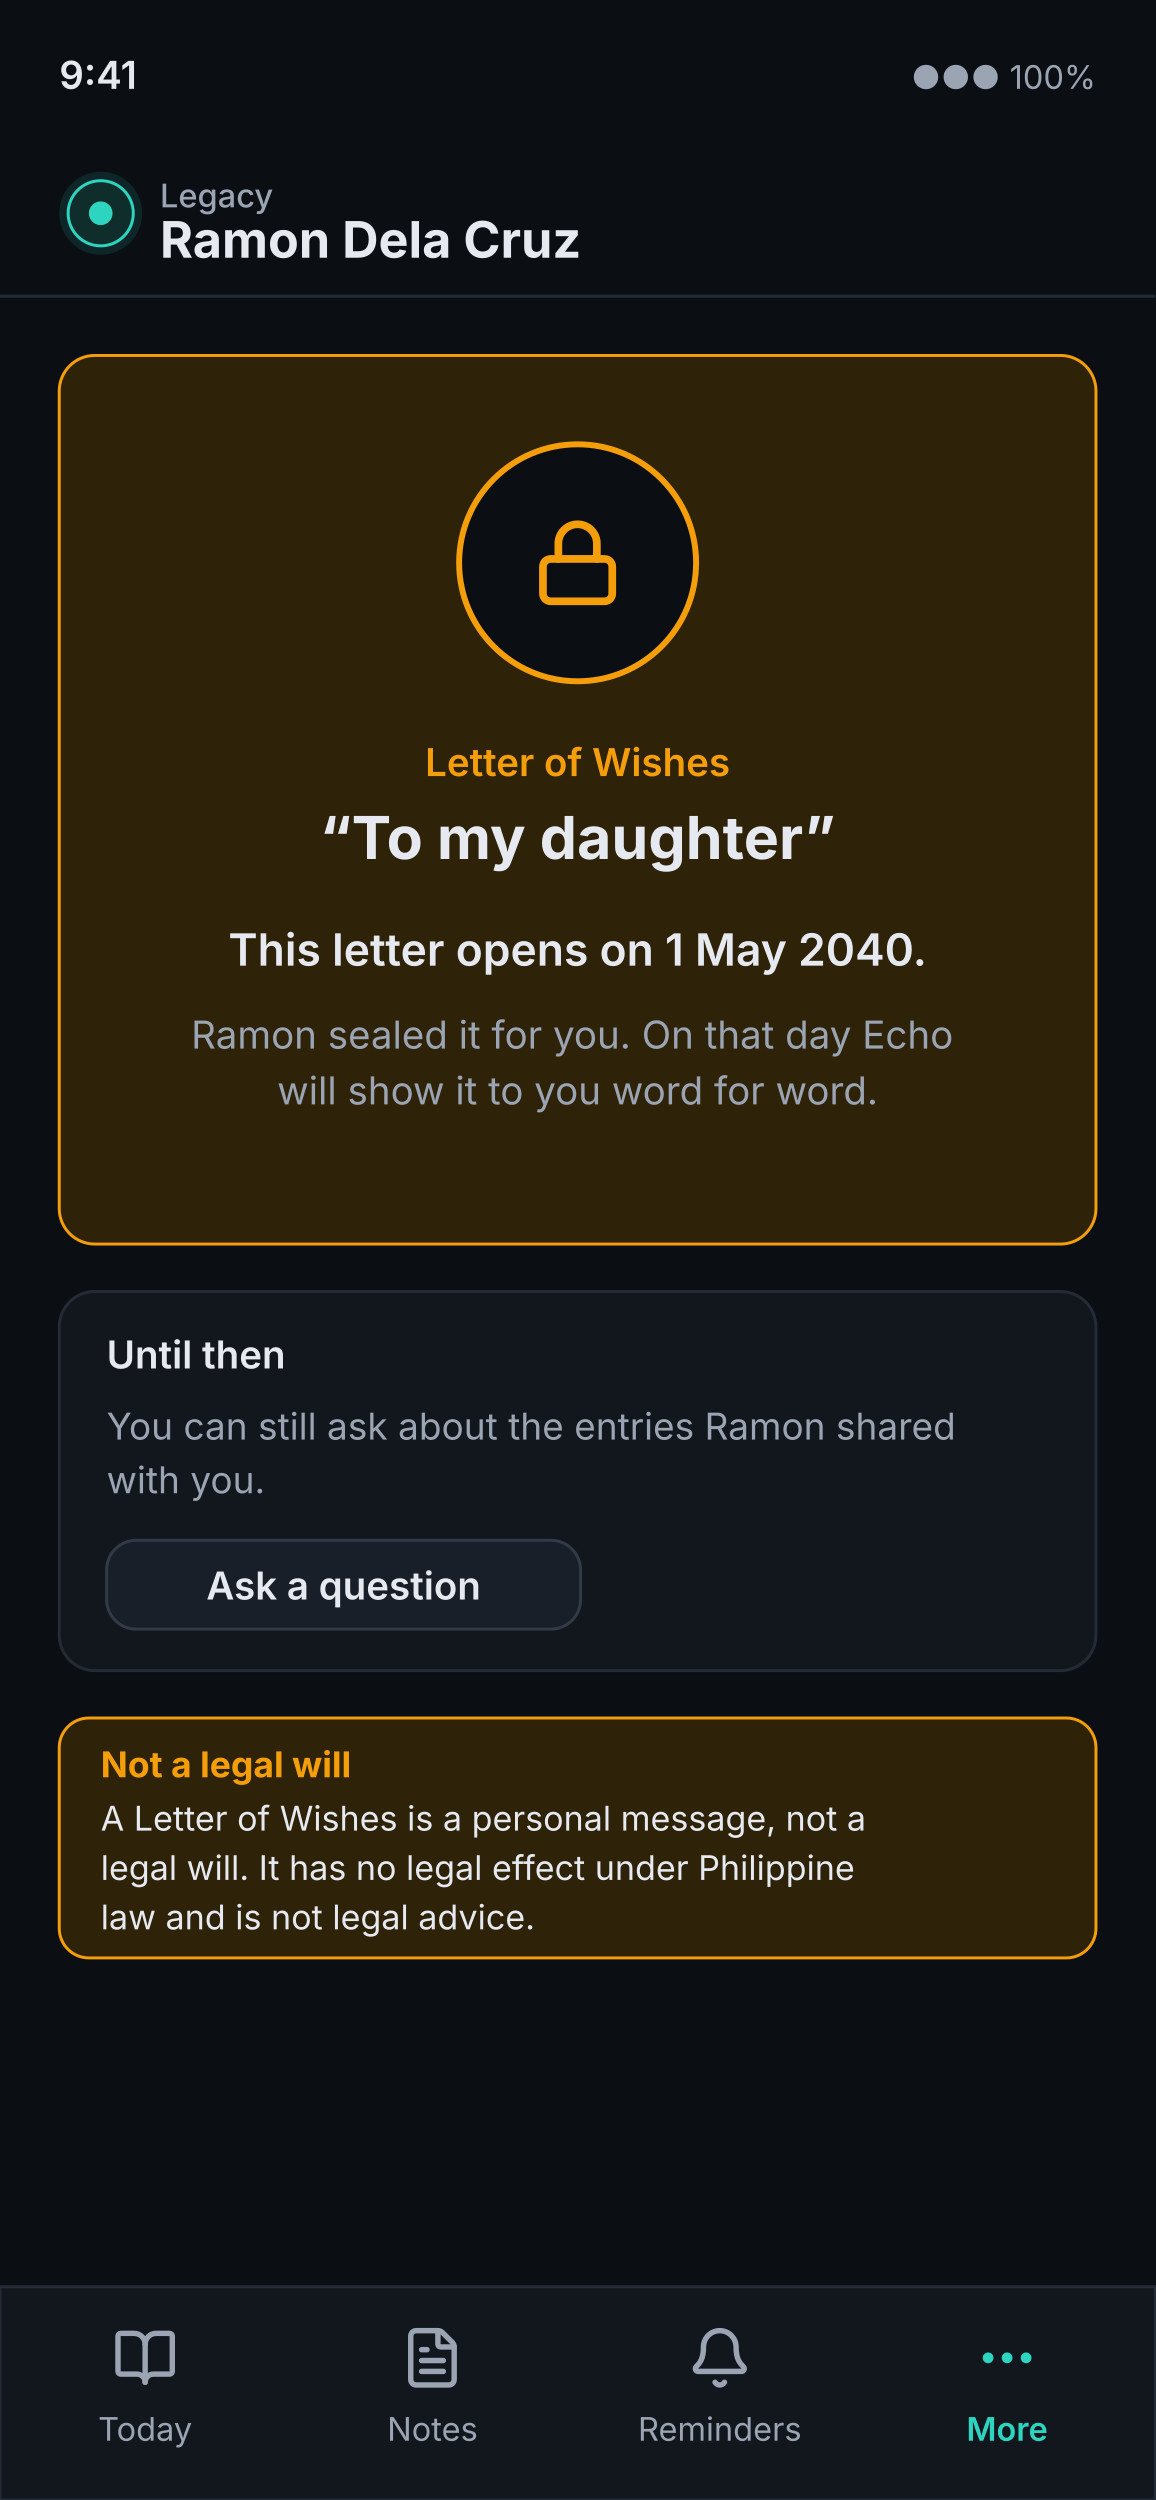
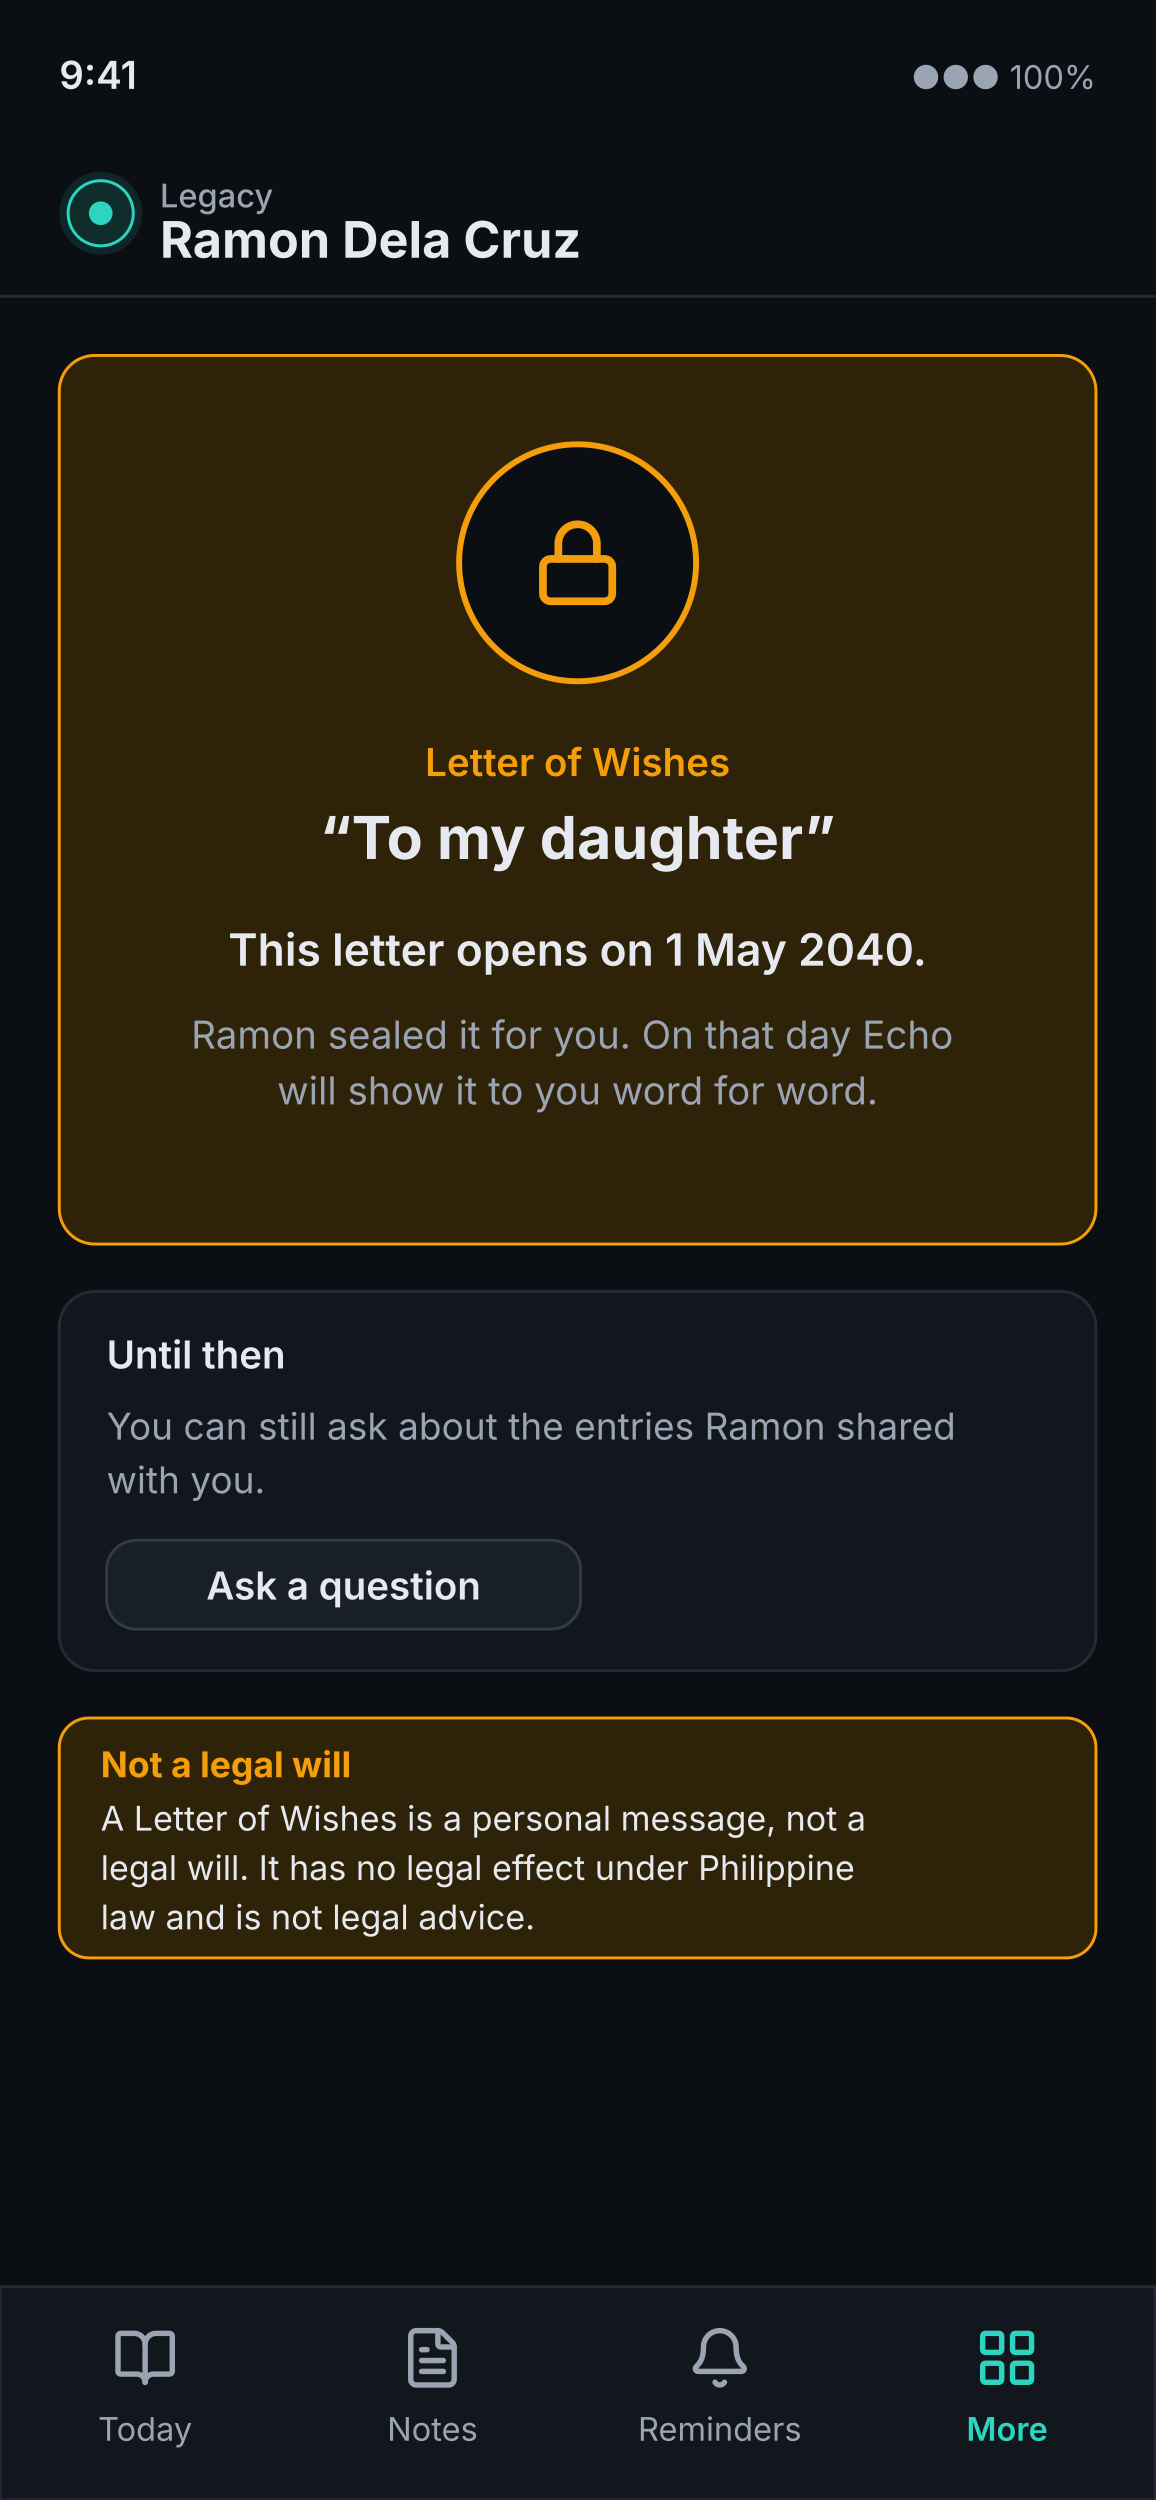
<svg xmlns="http://www.w3.org/2000/svg" width="390" height="844" viewBox="0 0 390 844">
  <g id="release-not-reached">
    <rect x="0" y="0" width="390" height="844" rx="0" fill="#0b0f14" stroke="#0b0f14" stroke-width="1" />
    <g id="status-bar">
      <text x="20" y="30" font-family="Inter, system-ui, sans-serif" font-size="13" font-weight="600" fill="#e6eaf0" text-anchor="start">
        <tspan x="20" dy="0">9:41</tspan>
      </text>
      <text x="370" y="30" font-family="Inter, system-ui, sans-serif" font-size="11" font-weight="400" fill="#9aa4b2" text-anchor="end">
        <tspan x="370" dy="0">●●● 100%</tspan>
      </text>
    </g>
    <g id="header">
      <rect x="0" y="44" width="390" height="56" rx="0" fill="#0b0f14" stroke="#0b0f14" stroke-width="1" />
      <circle cx="34" cy="72" r="14" fill="#2dd4bf" opacity="0.12" />
      <circle cx="34" cy="72" r="11" fill="#0f2e2b" stroke="#2dd4bf" />
      <circle cx="34" cy="72" r="4" fill="#2dd4bf" />
      <text x="54" y="70" font-family="Inter, system-ui, sans-serif" font-size="11" font-weight="500" fill="#9aa4b2" text-anchor="start">
        <tspan x="54" dy="0">Legacy</tspan>
      </text>
      <text x="54" y="87" font-family="Inter, system-ui, sans-serif" font-size="17" font-weight="700" fill="#e6eaf0" text-anchor="start">
        <tspan x="54" dy="0">Ramon Dela Cruz</tspan>
      </text>
      <line x1="0" y1="100" x2="390" y2="100" stroke="#232b36" />
    </g>
    <g id="content">
      <g id="sealed-letter">
        <rect x="20" y="120" width="350" height="300" rx="12" fill="#2e2208" stroke="#f59e0b" stroke-width="1" />
        <circle cx="195" cy="190" r="40" fill="#0b0f14" stroke="#f59e0b" stroke-width="2" />
        <g id="icon-lock" transform="translate(179.4 174.4) scale(1.3)" fill="none" stroke="#f59e0b" stroke-width="2" stroke-linecap="round" stroke-linejoin="round">
          <rect width="18" height="11" x="3" y="11" rx="2" ry="2" />
          <path d="M7 11V7a5 5 0 0 1 10 0v4" />
        </g>
        <text x="195" y="262" font-family="Inter, system-ui, sans-serif" font-size="13" font-weight="600" fill="#f59e0b" text-anchor="middle">
          <tspan x="195" dy="0">Letter of Wishes</tspan>
        </text>
        <text x="195" y="290" font-family="Inter, system-ui, sans-serif" font-size="20" font-weight="700" fill="#e6eaf0" text-anchor="middle">
          <tspan x="195" dy="0">“To my daughter”</tspan>
        </text>
        <text x="195" y="326" font-family="Inter, system-ui, sans-serif" font-size="15" font-weight="600" fill="#e6eaf0" text-anchor="middle">
          <tspan x="195" dy="0">This letter opens on 1 May 2040.</tspan>
        </text>
        <text x="195" y="354" font-family="Inter, system-ui, sans-serif" font-size="13" font-weight="400" fill="#9aa4b2" text-anchor="middle">
          <tspan x="195" dy="0">Ramon sealed it for you. On that day Echo</tspan>
          <tspan x="195" dy="18.85">will show it to you word for word.</tspan>
        </text>
      </g>
      <g id="what-you-can-do">
        <rect x="20" y="436" width="350" height="128" rx="12" fill="#12171e" stroke="#232b36" stroke-width="1" />
        <text x="36" y="462" font-family="Inter, system-ui, sans-serif" font-size="13" font-weight="600" fill="#e6eaf0" text-anchor="start">
          <tspan x="36" dy="0">Until then</tspan>
        </text>
        <text x="36" y="486" font-family="Inter, system-ui, sans-serif" font-size="12.5" font-weight="400" fill="#9aa4b2" text-anchor="start">
          <tspan x="36" dy="0">You can still ask about the entries Ramon shared</tspan>
          <tspan x="36" dy="18.125">with you.</tspan>
        </text>
      </g>
      <g id="button-ask-a-question">
        <rect x="36" y="520" width="160" height="30" rx="10" fill="#181f28" stroke="#313b48" stroke-width="1" />
        <text x="116" y="540" font-family="Inter, system-ui, sans-serif" font-size="13" font-weight="600" fill="#e6eaf0" text-anchor="middle">
          <tspan x="116" dy="0">Ask a question</tspan>
        </text>
      </g>
      <g id="legal-disclaimer">
        <rect x="20" y="580" width="350" height="81" rx="10" fill="#2e2208" stroke="#f59e0b" stroke-width="1" />
        <text x="34" y="600" font-family="Inter, system-ui, sans-serif" font-size="12" font-weight="700" fill="#f59e0b" text-anchor="start">
          <tspan x="34" dy="0">Not a legal will</tspan>
        </text>
        <text x="34" y="618" font-family="Inter, system-ui, sans-serif" font-size="11.5" font-weight="400" fill="#e6eaf0" text-anchor="start">
          <tspan x="34" dy="0">A Letter of Wishes is a personal message, not a</tspan>
          <tspan x="34" dy="16.675">legal will. It has no legal effect under Philippine</tspan>
          <tspan x="34" dy="16.675">law and is not legal advice.</tspan>
        </text>
      </g>
    </g>
    <g id="tab-bar">
      <rect x="0" y="772" width="390" height="72" rx="0" fill="#12171e" stroke="#232b36" stroke-width="1" />
      <g id="icon-book-open" transform="translate(38 785) scale(0.9166667)" fill="none" stroke="#9aa4b2" stroke-width="2" stroke-linecap="round" stroke-linejoin="round">
        <path d="M12 7v14" />
        <path d="M3 18a1 1 0 0 1-1-1V4a1 1 0 0 1 1-1h5a4 4 0 0 1 4 4 4 4 0 0 1 4-4h5a1 1 0 0 1 1 1v13a1 1 0 0 1-1 1h-6a3 3 0 0 0-3 3 3 3 0 0 0-3-3z" />
      </g>
      <text x="49" y="824" font-family="Inter, system-ui, sans-serif" font-size="11" font-weight="400" fill="#9aa4b2" text-anchor="middle">
        <tspan x="49" dy="0">Today</tspan>
      </text>
      <g id="icon-file-text" transform="translate(135 785) scale(0.9166667)" fill="none" stroke="#9aa4b2" stroke-width="2" stroke-linecap="round" stroke-linejoin="round">
        <path d="M6 22a2 2 0 0 1-2-2V4a2 2 0 0 1 2-2h8a2.4 2.4 0 0 1 1.704.706l3.588 3.588A2.4 2.4 0 0 1 20 8v12a2 2 0 0 1-2 2z" />
        <path d="M14 2v5a1 1 0 0 0 1 1h5" />
        <path d="M10 9H8" />
        <path d="M16 13H8" />
        <path d="M16 17H8" />
      </g>
      <text x="146" y="824" font-family="Inter, system-ui, sans-serif" font-size="11" font-weight="400" fill="#9aa4b2" text-anchor="middle">
        <tspan x="146" dy="0">Notes</tspan>
      </text>
      <g id="icon-bell" transform="translate(232 785) scale(0.9166667)" fill="none" stroke="#9aa4b2" stroke-width="2" stroke-linecap="round" stroke-linejoin="round">
        <path d="M10.268 21a2 2 0 0 0 3.464 0" />
        <path d="M3.262 15.326A1 1 0 0 0 4 17h16a1 1 0 0 0 .74-1.673C19.41 13.956 18 12.499 18 8A6 6 0 0 0 6 8c0 4.499-1.411 5.956-2.738 7.326" />
      </g>
      <text x="243" y="824" font-family="Inter, system-ui, sans-serif" font-size="11" font-weight="400" fill="#9aa4b2" text-anchor="middle">
        <tspan x="243" dy="0">Reminders</tspan>
      </text>
-       <g id="icon-ellipsis" transform="translate(329 785) scale(0.9166667)" fill="none" stroke="#2dd4bf" stroke-width="2" stroke-linecap="round" stroke-linejoin="round">
-         <circle cx="12" cy="12" r="1" />
-         <circle cx="19" cy="12" r="1" />
-         <circle cx="5" cy="12" r="1" />
+       <g id="icon-layout-grid" transform="translate(329 785) scale(0.9166667)" fill="none" stroke="#2dd4bf" stroke-width="2" stroke-linecap="round" stroke-linejoin="round">
+         <rect width="7" height="7" x="3" y="3" rx="1" />
+         <rect width="7" height="7" x="14" y="3" rx="1" />
+         <rect width="7" height="7" x="14" y="14" rx="1" />
+         <rect width="7" height="7" x="3" y="14" rx="1" />
      </g>
      <text x="340" y="824" font-family="Inter, system-ui, sans-serif" font-size="11" font-weight="600" fill="#2dd4bf" text-anchor="middle">
        <tspan x="340" dy="0">More</tspan>
      </text>
    </g>
  </g>
</svg>
